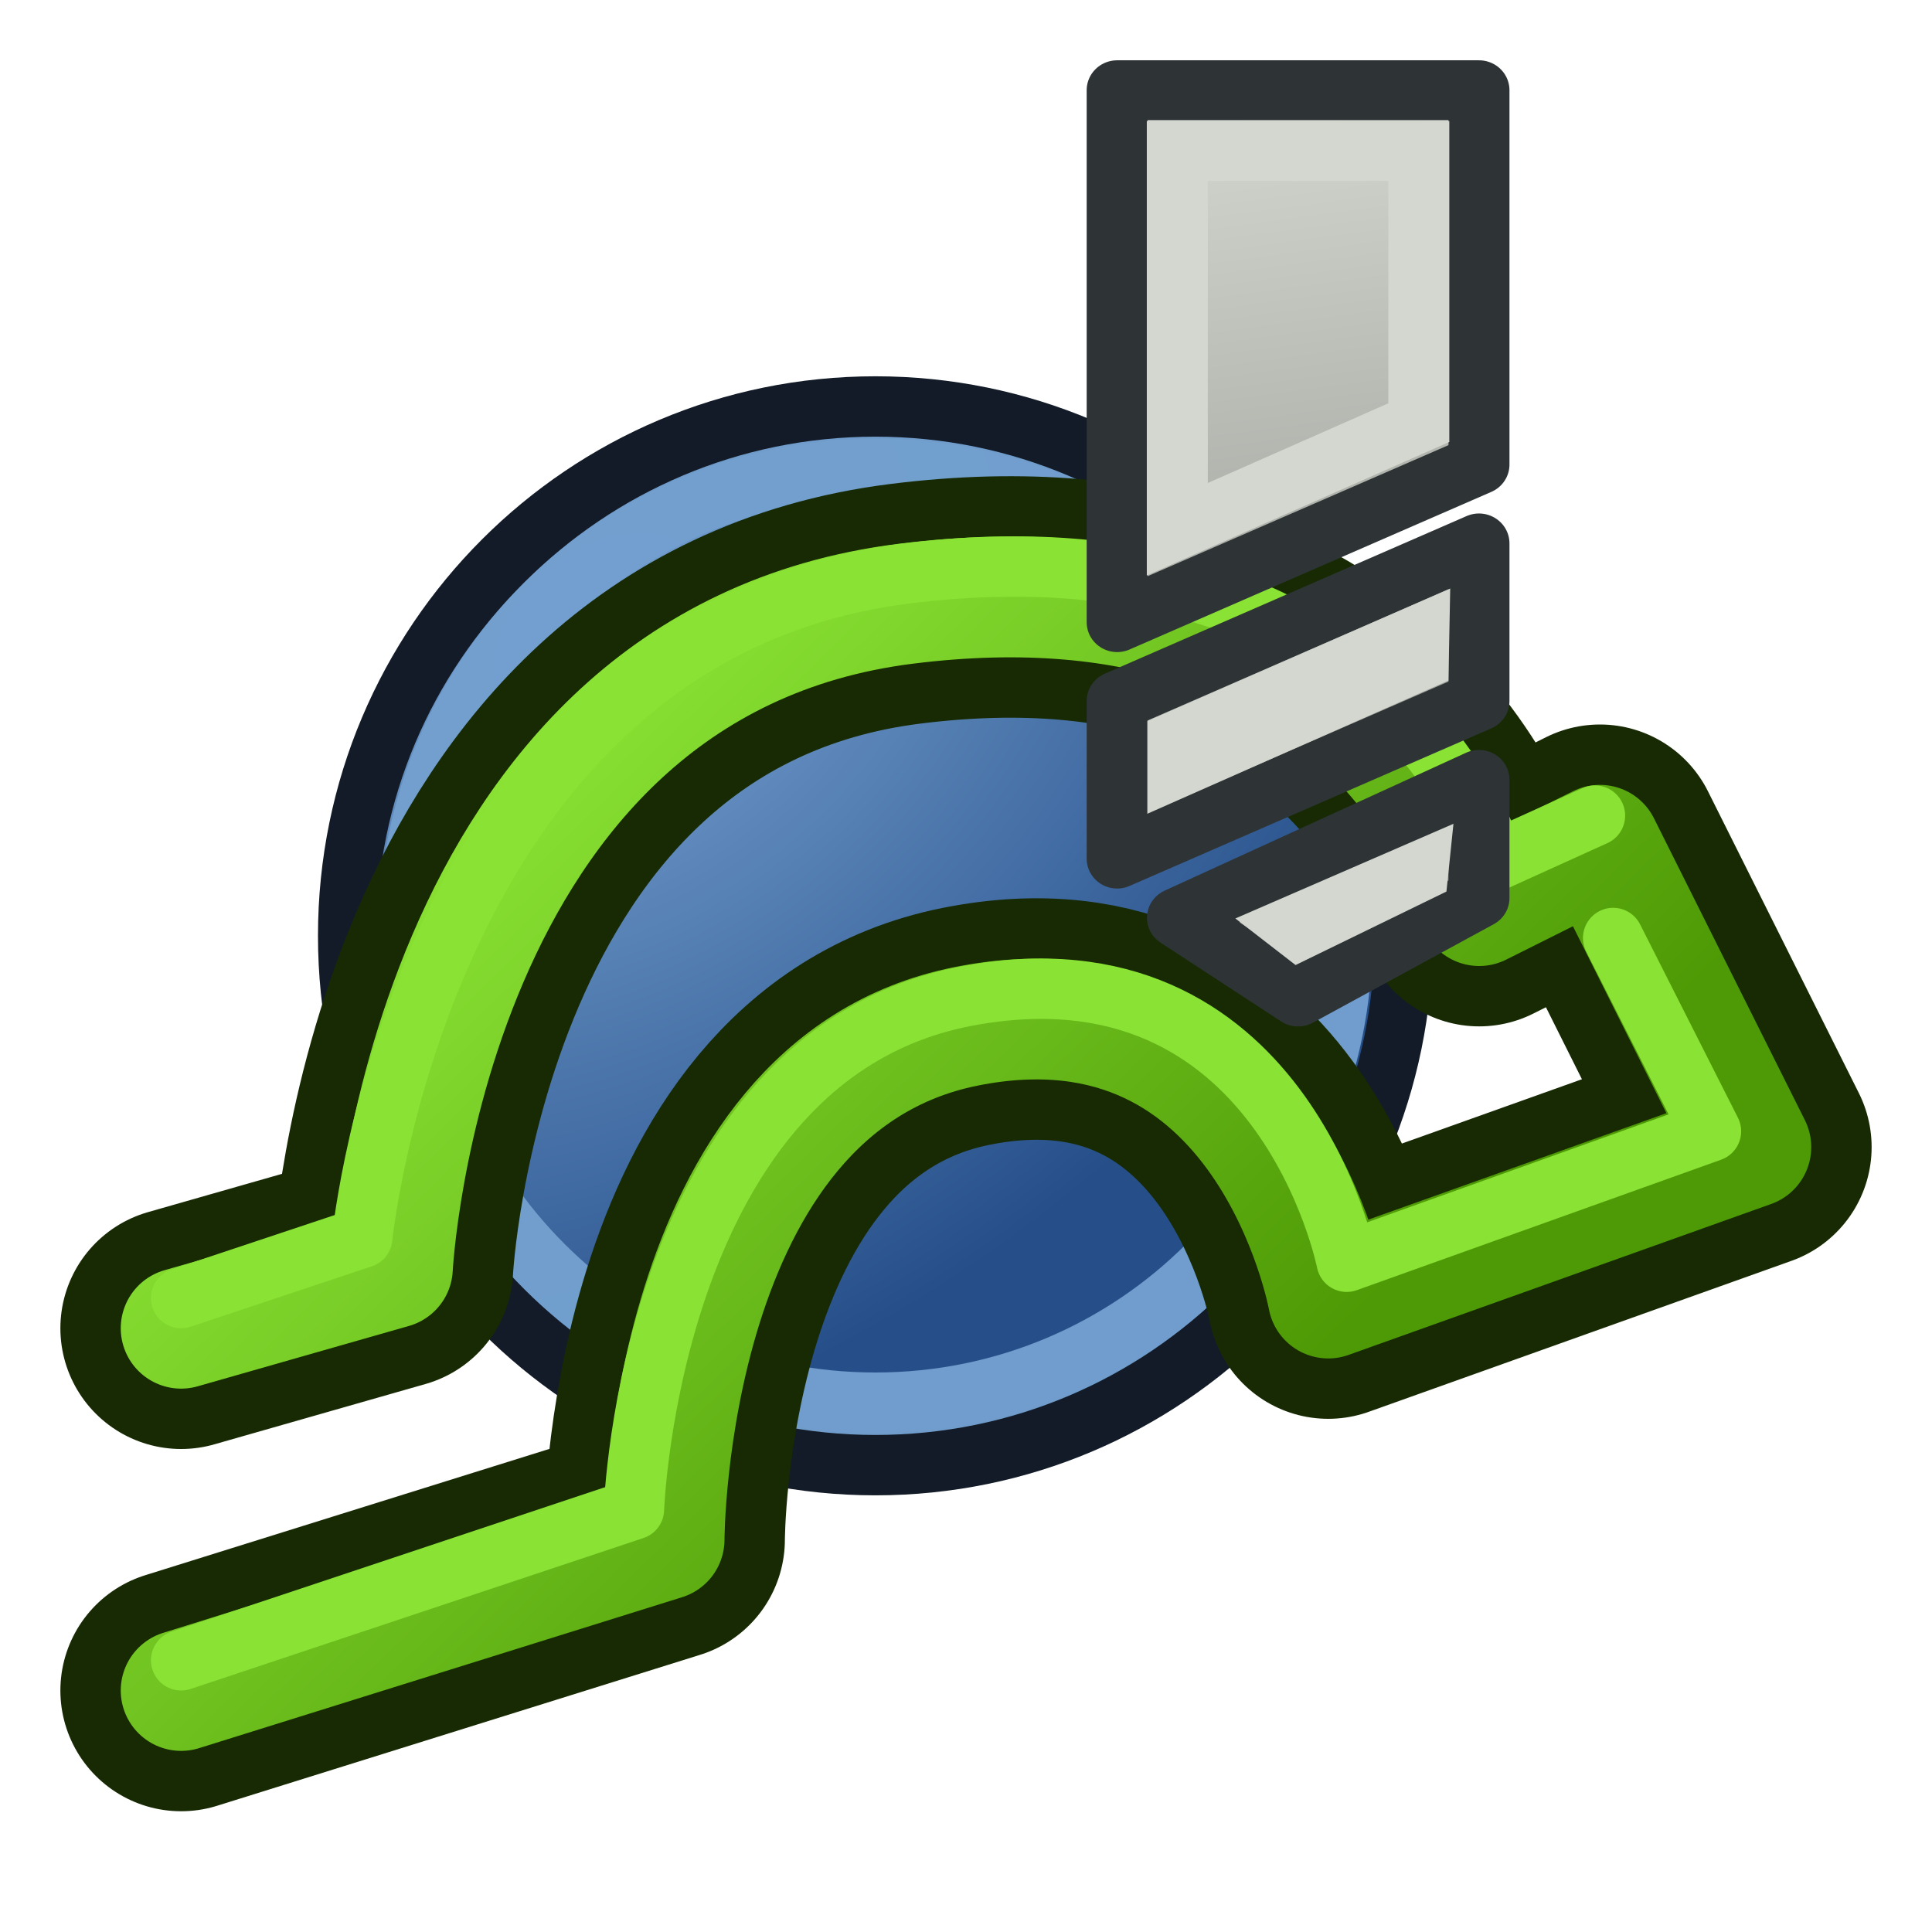
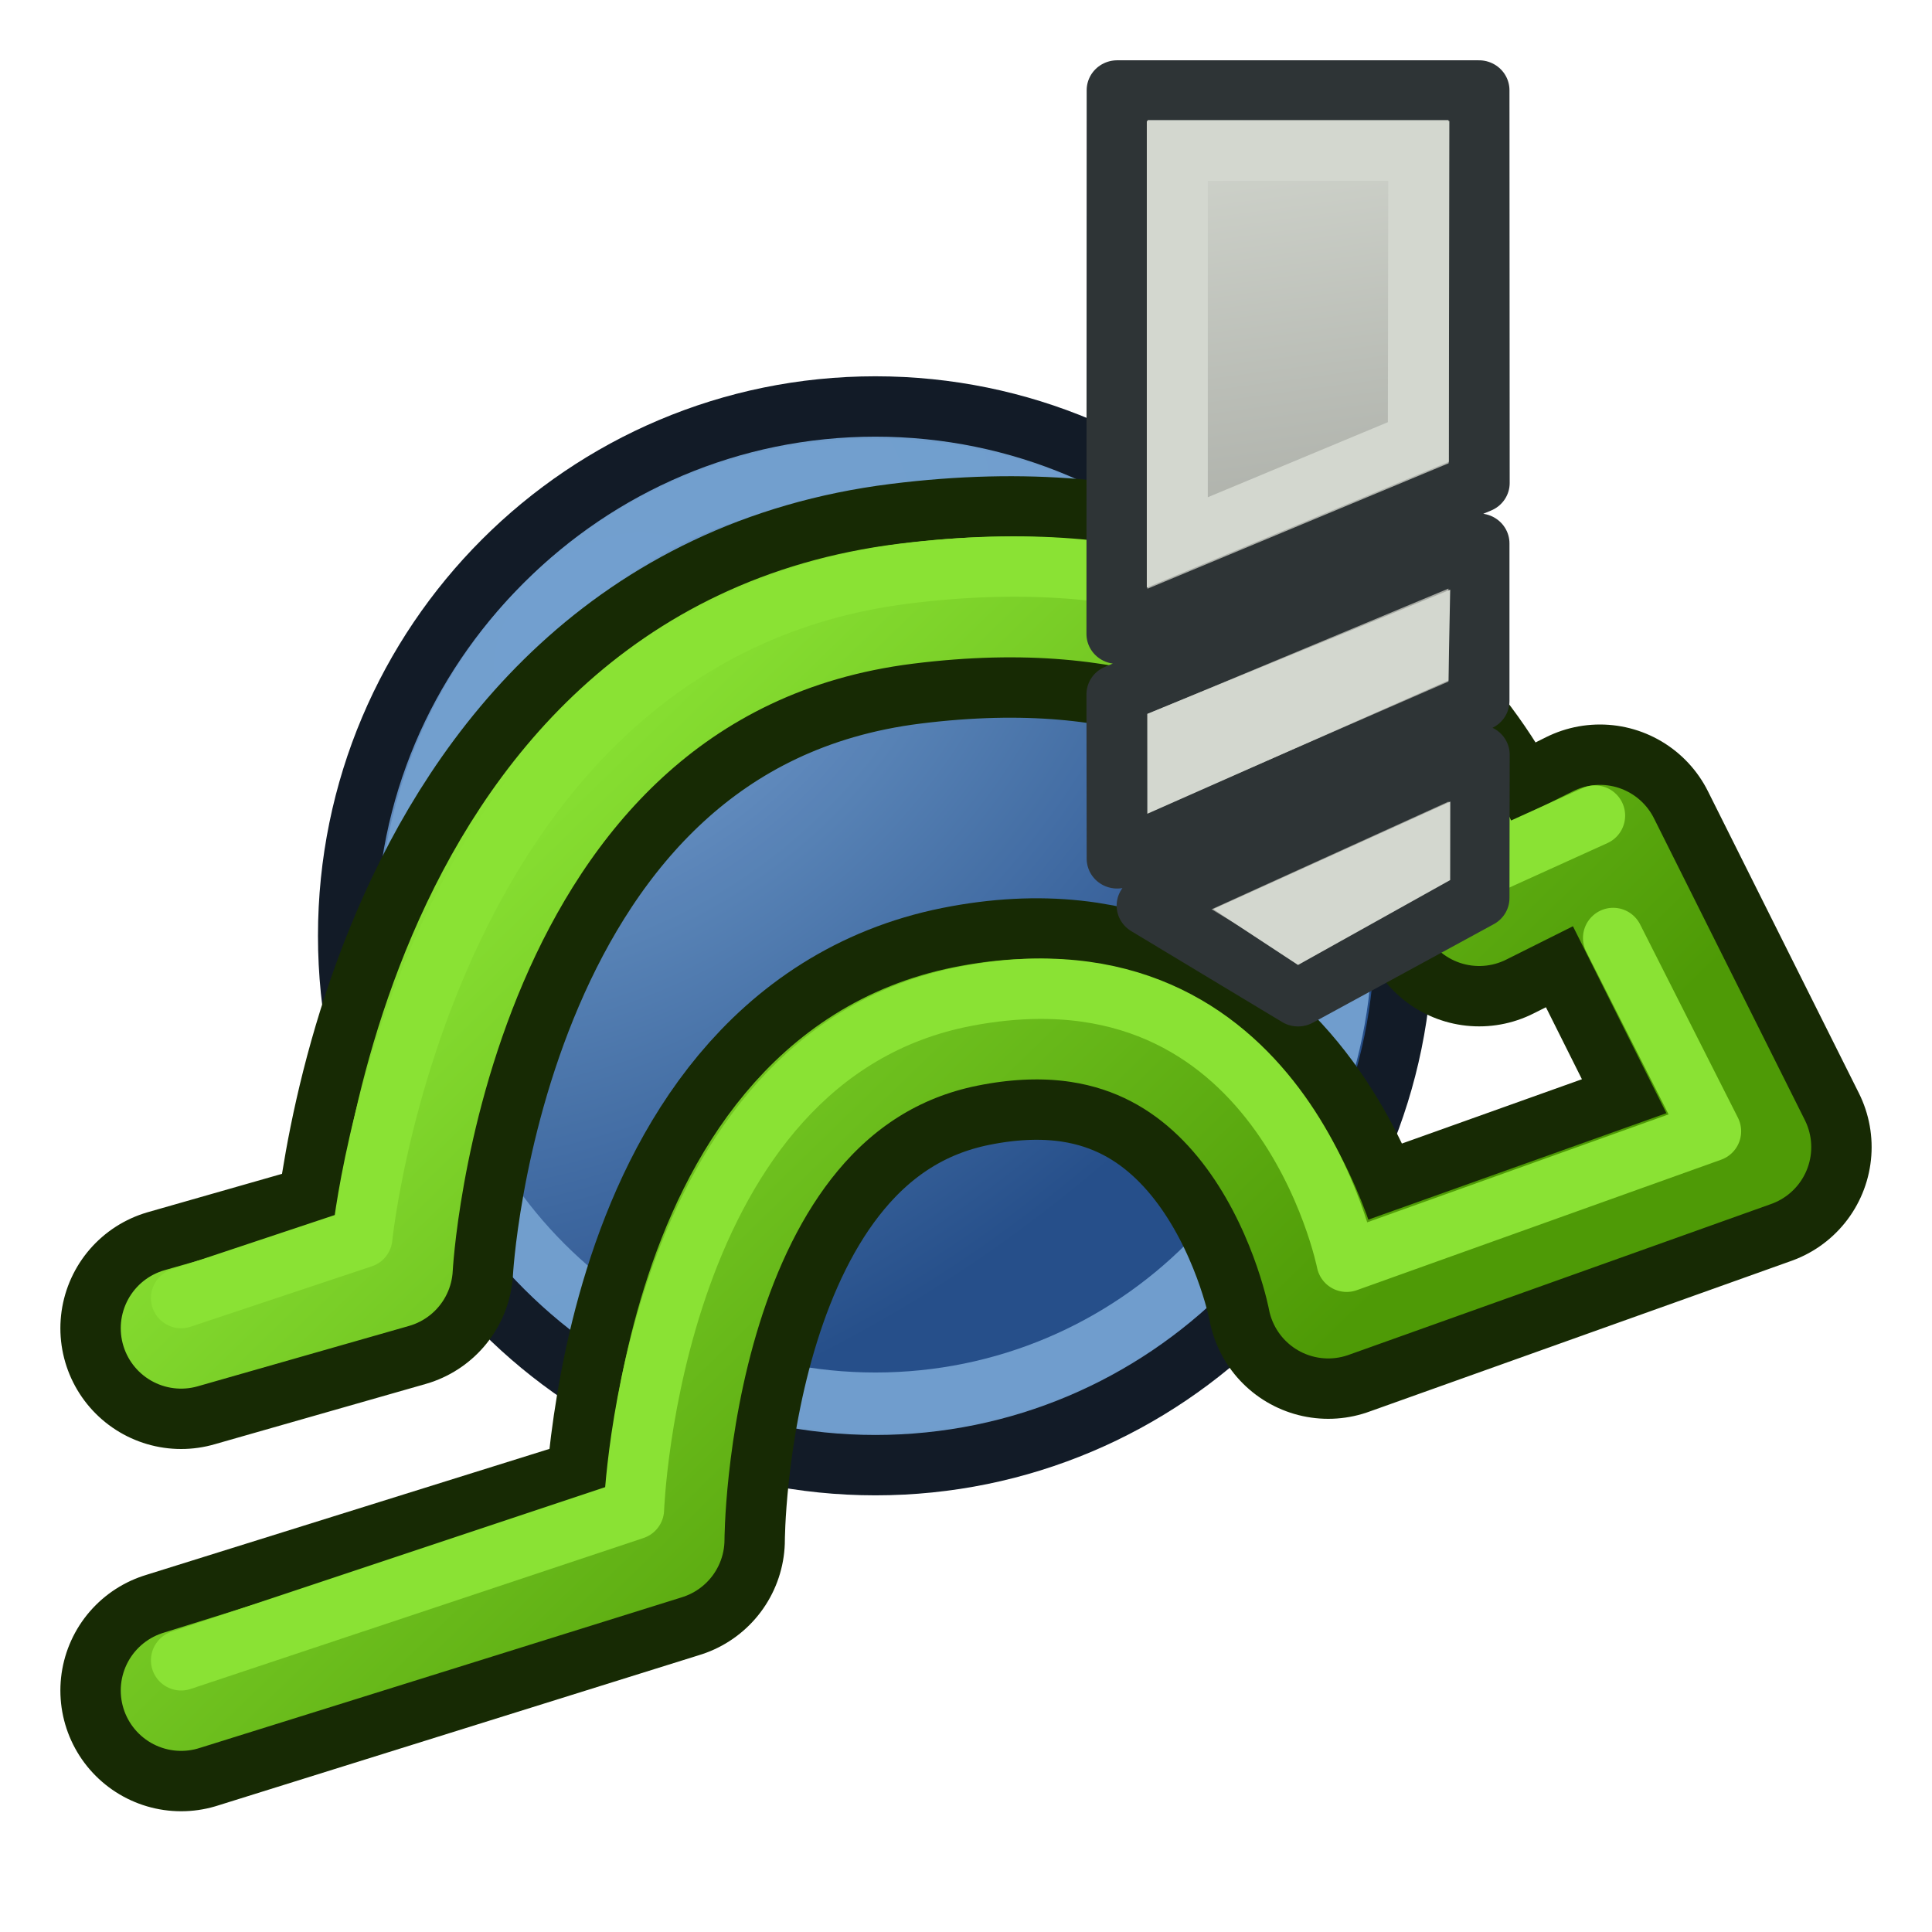
<svg xmlns="http://www.w3.org/2000/svg" xmlns:ns1="http://www.openswatchbook.org/uri/2009/osb" xmlns:xlink="http://www.w3.org/1999/xlink" width="64px" height="64px" id="svg2816" version="1.1">
  <defs id="defs2818">
    <linearGradient id="linearGradient3845">
      <stop style="stop-color:#8ae234;stop-opacity:1" offset="0" id="stop3847" />
      <stop style="stop-color:#4e9a06;stop-opacity:1" offset="1" id="stop3849" />
    </linearGradient>
    <linearGradient id="linearGradient3797">
      <stop style="stop-color:#729fcf;stop-opacity:1" offset="0" id="stop3799" />
      <stop style="stop-color:#204a87;stop-opacity:1" offset="1" id="stop3801" />
    </linearGradient>
    <linearGradient id="linearGradient6899" ns1:paint="solid">
      <stop style="stop-color:#074cff;stop-opacity:1;" offset="0" id="stop6901" />
    </linearGradient>
    <linearGradient id="linearGradient6887" ns1:paint="solid">
      <stop style="stop-color:#074cff;stop-opacity:1;" offset="0" id="stop6889" />
    </linearGradient>
    <linearGradient id="linearGradient4668" ns1:paint="gradient">
      <stop style="stop-color:#009b00;stop-opacity:1;" offset="0" id="stop4670" />
      <stop style="stop-color:#009b00;stop-opacity:0;" offset="1" id="stop4672" />
    </linearGradient>
    <linearGradient id="linearGradient4662" ns1:paint="solid">
      <stop style="stop-color:#008000;stop-opacity:1;" offset="0" id="stop4664" />
    </linearGradient>
    <linearGradient id="linearGradient4529" ns1:paint="solid">
      <stop style="stop-color:#0047ff;stop-opacity:1;" offset="0" id="stop4531" />
    </linearGradient>
    <linearGradient id="linearGradient4513">
      <stop style="stop-color:#ffffff;stop-opacity:1;" offset="0" id="stop4515" />
      <stop style="stop-color:#999999;stop-opacity:1;" offset="1" id="stop4517" />
    </linearGradient>
    <radialGradient xlink:href="#linearGradient4513" id="radialGradient3132" gradientUnits="userSpaceOnUse" gradientTransform="matrix(0.3949791,0,0,1.184116,-76.29443,-34.37251)" cx="32.152" cy="27.951" fx="32.152" fy="27.951" r="23.635" />
    <radialGradient xlink:href="#linearGradient3797" id="radialGradient3805" cx="16.463" cy="23.896" fx="16.463" fy="23.896" r="18.501" gradientTransform="matrix(0.8048075,0.9664634,-1.462112,1.062148,39.04145,-19.51975)" gradientUnits="userSpaceOnUse" />
    <linearGradient xlink:href="#linearGradient3845" id="linearGradient3851" x1="20.881" y1="21.481" x2="43.661" y2="44.871" gradientUnits="userSpaceOnUse" />
    <linearGradient xlink:href="#linearGradient4031" id="linearGradient4055" gradientUnits="userSpaceOnUse" gradientTransform="translate(71.49472,-3.198256)" x1="30" y1="10" x2="36" y2="54.227" />
    <linearGradient id="linearGradient4031">
      <stop id="stop4033" offset="0" style="stop-color:#d3d7cf;stop-opacity:1" />
      <stop id="stop4035" offset="1" style="stop-color:#888a85;stop-opacity:1" />
    </linearGradient>
  </defs>
  <g id="layer1" style="display:inline;opacity:1">
    <ellipse style="opacity:0.97;fill:url(#radialGradient3805);fill-opacity:1;stroke:#0b1521;stroke-width:1.936;stroke-linecap:round;stroke-miterlimit:4;stroke-opacity:1;stroke-dasharray:none;display:inline" id="path4493" cx="26.369" cy="31.13" rx="17.533" ry="16.376" transform="matrix(0.9981317,0,0,1.068658,2.679897,-2.267271)" />
    <ellipse style="opacity:0.97;fill:none;stroke:#729fcf;stroke-width:2.186;stroke-linecap:round;stroke-miterlimit:4;stroke-opacity:1;stroke-dasharray:none;display:inline" id="path4493-1" cx="26.369" cy="31.13" rx="17.533" ry="16.376" transform="matrix(0.8840595,0,0,0.946526,5.687909,1.534703)" />
    <g style="display:inline;opacity:1" id="g4358" transform="matrix(0.5848381,0,0,0.5133944,78.14409,14.29063)" />
    <path style="fill:none;stroke:#172a04;stroke-width:8;stroke-linecap:round;stroke-linejoin:round;stroke-opacity:1" d="m 6,56 16,-5 c 0,0 0,-15 10,-17 10,-2 12,9 12,9 L 58,38 53,28 49,30 C 49,30 46,18 30,20 14,22 13,42 13,42 l -7,2" id="path3807" />
    <path style="fill:none;stroke:url(#linearGradient3851);stroke-width:4;stroke-linecap:round;stroke-linejoin:round;stroke-opacity:1;display:inline" d="m 6,56 16,-5 c 0,0 0,-15 10,-17 10,-2 12,9 12,9 L 58,38 53,28 49,30 C 49,30 46,18 30,20 14,22 13,42 13,42 l -7,2" id="path3807-7" />
    <path style="fill:none;stroke:#8ae234;stroke-width:2;stroke-linecap:round;stroke-linejoin:round;stroke-opacity:1;display:inline" d="m 6,55 15,-5 c 0,0 0.525,-15 11,-17 10.475,-2 12.61,8.797 12.61,8.797 l 12.068,-4.322 -3.24,-6.403 m -0.603,-4.054 -3.314,1.503 C 49.521,28.521 46,17 30,19 14,21 12,41 12,41 l -6,2" id="path3807-7-4" />
    <g id="g4051" transform="matrix(0.6658537,0,0,0.6527197,-25.91234,-1.452185)">
-       <path id="rect4417-3" d="m 94.495,6.802 0,27 18,-8 0,-19 z m 18,23 -18,8 0,8 18,-8 z m 0,12 -15,7 6,4 9,-5 z" style="color:#000000;fill:url(#linearGradient4055);fill-opacity:1;fill-rule:nonzero;stroke:#2e3436;stroke-width:3.034;stroke-linecap:butt;stroke-linejoin:round;stroke-miterlimit:4;stroke-opacity:1;stroke-dasharray:none;stroke-dashoffset:0;marker:none;visibility:visible;display:inline;overflow:visible;enable-background:accumulate" />
-       <path id="rect4417-1" d="m 97.487,9.885 0,19.199 12.015,-5.41 0,-13.788 z m 12.015,24.565 -11.989,5.349 0,1.376 11.964,-5.401 z m -0.049,12.027 -6.163,2.729 0.266,0.21 5.896,-2.93 z" style="color:#000000;fill:none;stroke:#d3d7cf;stroke-width:3.034;stroke-linecap:butt;stroke-linejoin:miter;stroke-miterlimit:4;stroke-opacity:1;stroke-dasharray:none;stroke-dashoffset:0;marker:none;visibility:visible;display:inline;overflow:visible;enable-background:accumulate" />
+       <path id="rect4417-3" d="m 94.495,6.802 -0.011,27.596 18.022,-7.66 -0.011,-19.936 z M 112.495,29.802 94.484,37.462 l 0.011,8.34 18,-8 z m 0.011,10.724 -16.52,7.66 7.509,4.615 9,-5 z" style="color:#000000;fill:url(#linearGradient4055);fill-opacity:1;fill-rule:nonzero;stroke:#2e3436;stroke-width:3.034;stroke-linecap:butt;stroke-linejoin:round;stroke-miterlimit:4;stroke-opacity:1;stroke-dasharray:none;stroke-dashoffset:0;marker:none;visibility:visible;display:inline;overflow:visible;enable-background:accumulate" />
+       <path id="rect4417-1" d="m 97.487,9.885 0,19.869 11.991,-5.099 0.024,-14.77 z m 12.015,24.565 -11.989,5.014 0,1.711 11.964,-5.401 z m 0.045,10.83 -7.195,3.328 1.205,0.808 5.989,-3.409 z" style="color:#000000;fill:none;stroke:#d3d7cf;stroke-width:3.034;stroke-linecap:butt;stroke-linejoin:miter;stroke-miterlimit:4;stroke-opacity:1;stroke-dasharray:none;stroke-dashoffset:0;marker:none;visibility:visible;display:inline;overflow:visible;enable-background:accumulate" />
    </g>
  </g>
</svg>
